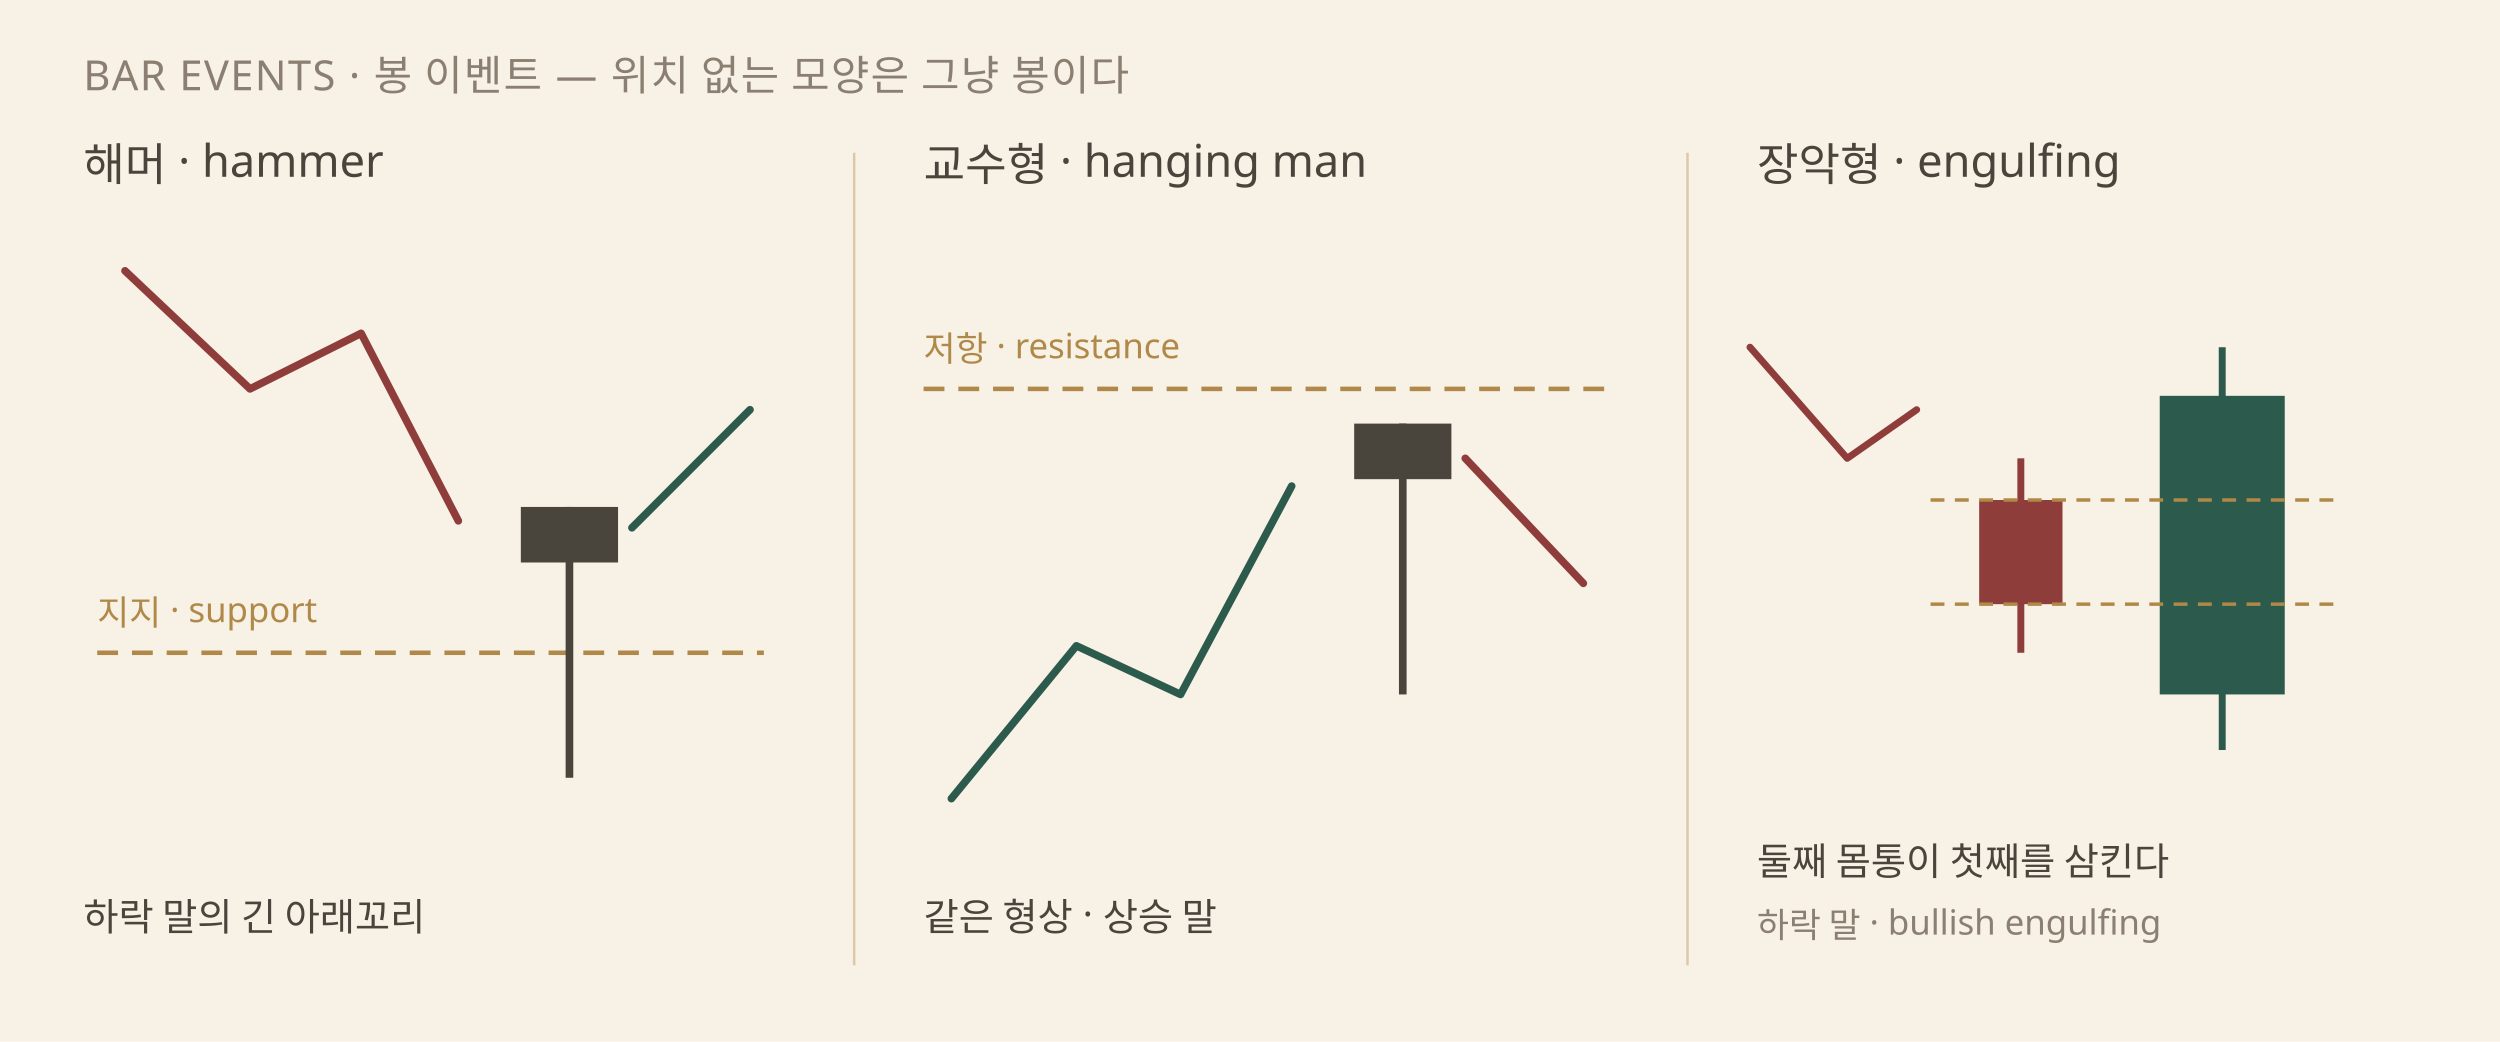
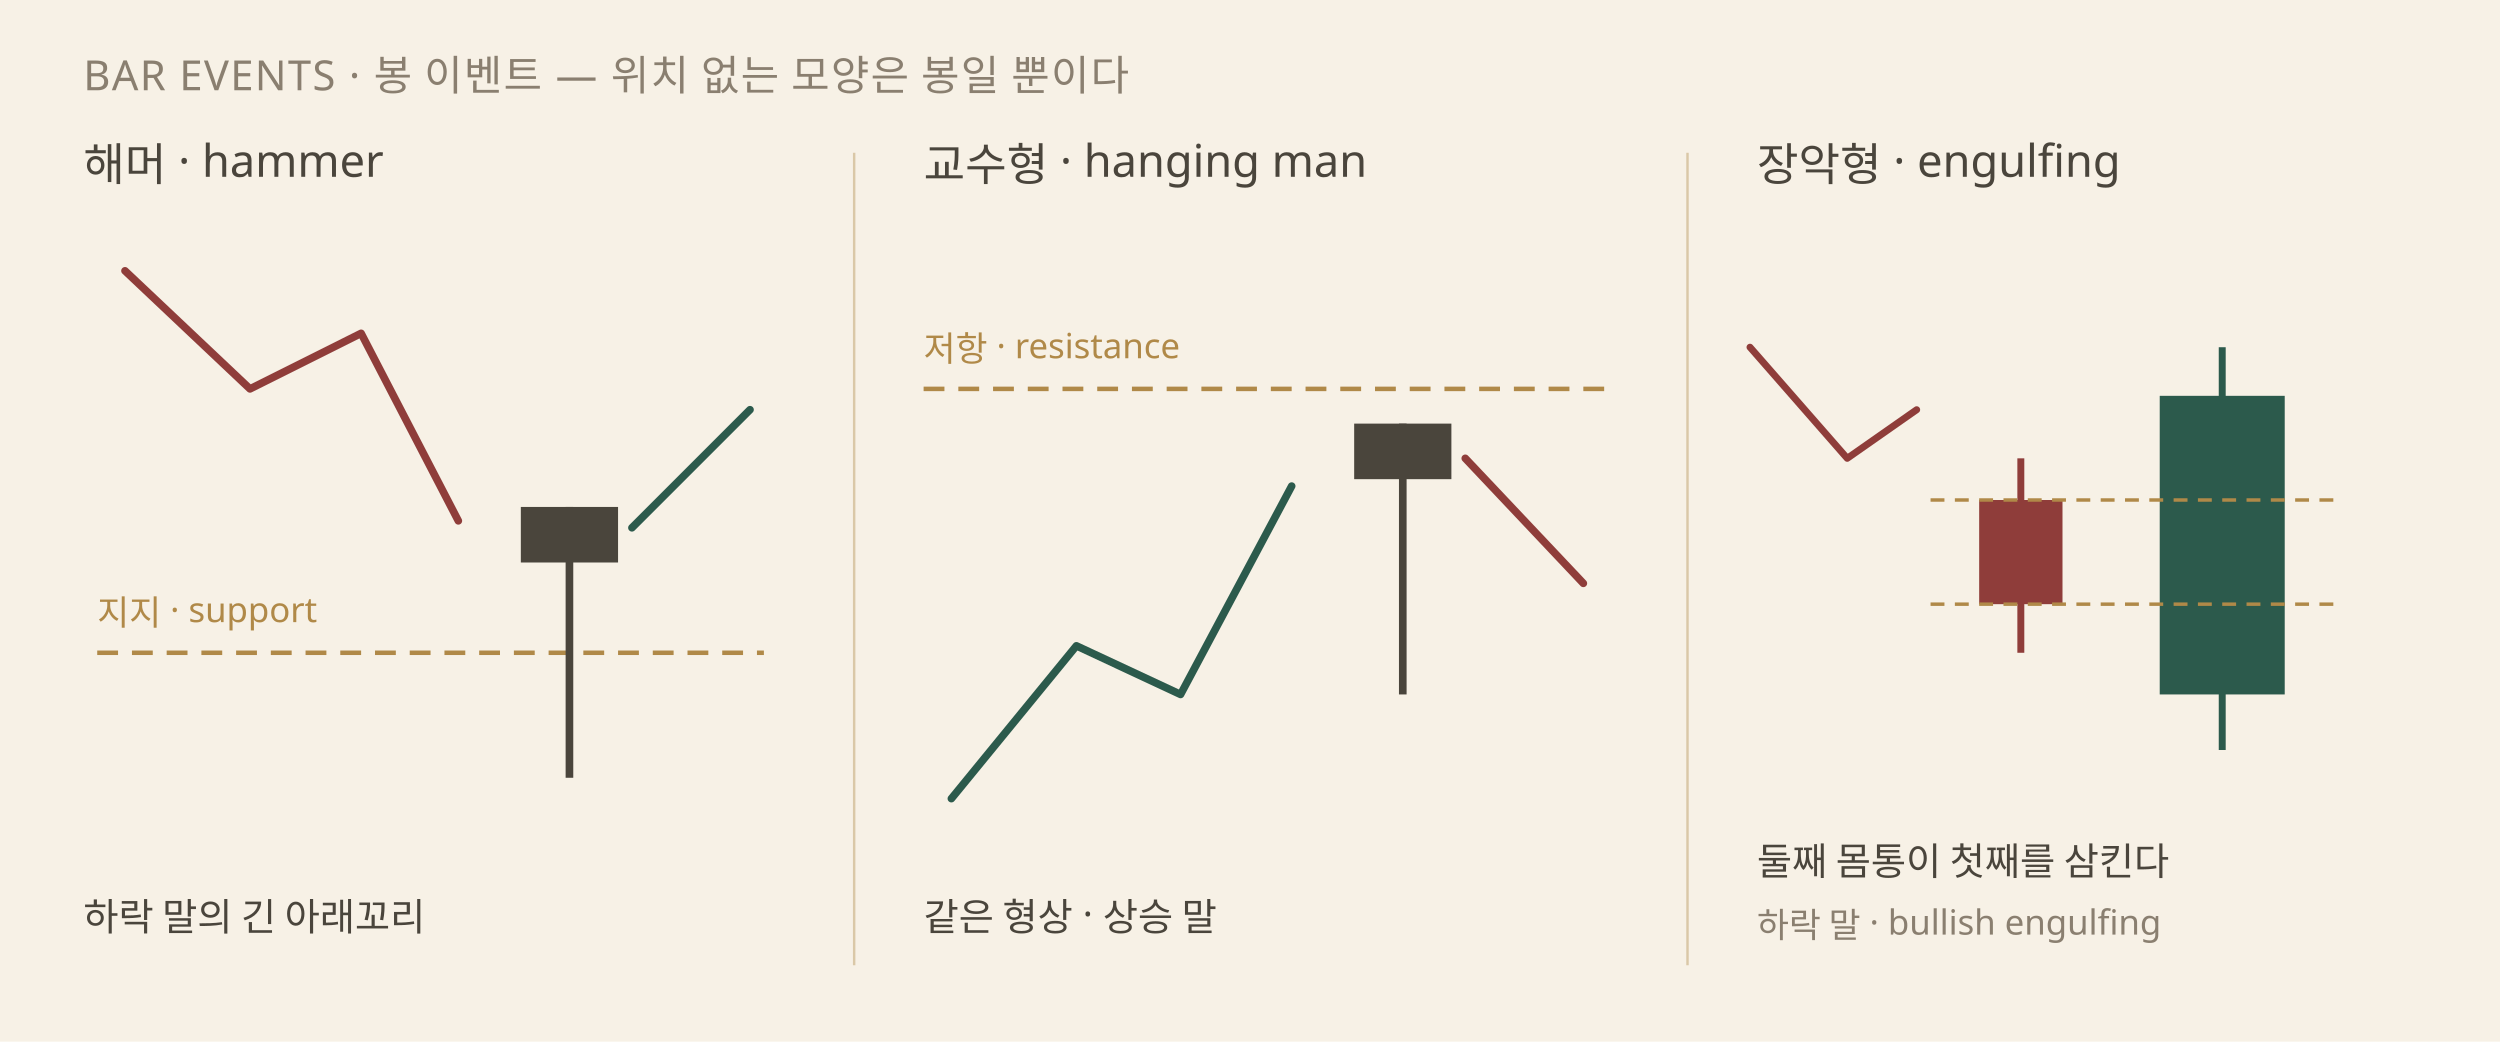
<svg xmlns="http://www.w3.org/2000/svg" viewBox="0 0 720 300" font-family="IBM Plex Sans KR, sans-serif">
  <rect width="720" height="300" fill="#f7f1e6" />
-   <text x="24" y="26" font-size="12" fill="#8a7f70" letter-spacing="0.4">BAR EVENTS · 봉 이벤트 — 위치 없는 모양은 그냥 봉이다</text>
+   <text x="24" y="26" font-size="12" fill="#8a7f70" letter-spacing="0.4">BAR EVENTS · 봉 이벤트 — 위치 없는 모양은 봉일 뿐이다</text>
  <line x1="246" y1="44" x2="246" y2="278" stroke="#b08948" stroke-width="0.7" opacity="0.4" />
  <line x1="486" y1="44" x2="486" y2="278" stroke="#b08948" stroke-width="0.7" opacity="0.4" />
  <text x="24" y="52" fill="#4a453c" font-size="13">해머 · hammer</text>
  <line x1="28" y1="188" x2="220" y2="188" stroke="#b08948" stroke-width="1.3" stroke-dasharray="6 4" />
  <text x="28" y="180" fill="#b08948" font-size="10">지지 · support</text>
  <path d="M36 78 L72 112 L104 96 L132 150" fill="none" stroke="#8f3d3a" stroke-width="2.2" stroke-linejoin="round" stroke-linecap="round" />
  <line x1="164" y1="146" x2="164" y2="224" stroke="#4a453c" stroke-width="2.2" />
  <rect x="150" y="146" width="28" height="16" fill="#4a453c" />
  <path d="M182 152 L216 118" fill="none" stroke="#2c5a4c" stroke-width="2.2" stroke-linecap="round" />
  <text x="24" y="268" fill="#4a453c" font-size="11">하락 말의 긴 아래꼬리</text>
  <text x="266" y="52" fill="#4a453c" font-size="13">교수형 · hanging man</text>
  <line x1="266" y1="112" x2="466" y2="112" stroke="#b08948" stroke-width="1.3" stroke-dasharray="6 4" />
  <text x="266" y="104" fill="#b08948" font-size="10">저항 · resistance</text>
  <path d="M274 230 L310 186 L340 200 L372 140" fill="none" stroke="#2c5a4c" stroke-width="2.2" stroke-linejoin="round" stroke-linecap="round" />
  <line x1="404" y1="122" x2="404" y2="200" stroke="#4a453c" stroke-width="2.2" />
  <rect x="390" y="122" width="28" height="16" fill="#4a453c" />
  <path d="M422 132 L456 168" fill="none" stroke="#8f3d3a" stroke-width="2.2" stroke-linecap="round" />
  <text x="266" y="268" fill="#4a453c" font-size="11">같은 형상 · 상승 말</text>
  <text x="506" y="52" fill="#4a453c" font-size="13">장악형 · engulfing</text>
  <path d="M504 100 L532 132 L552 118" fill="none" stroke="#8f3d3a" stroke-width="2" stroke-linejoin="round" stroke-linecap="round" />
  <line x1="582" y1="132" x2="582" y2="188" stroke="#8f3d3a" stroke-width="2" />
  <rect x="570" y="144" width="24" height="30" fill="#8f3d3a" />
  <line x1="640" y1="100" x2="640" y2="216" stroke="#2c5a4c" stroke-width="2" />
  <rect x="622" y="114" width="36" height="86" fill="#2c5a4c" />
  <line x1="556" y1="144" x2="672" y2="144" stroke="#b08948" stroke-width="1" stroke-dasharray="4 3" />
  <line x1="556" y1="174" x2="672" y2="174" stroke="#b08948" stroke-width="1" stroke-dasharray="4 3" />
  <text x="506" y="252" fill="#4a453c" font-size="11">둘째 몸통이 첫째를 삼킨다</text>
  <text x="506" y="270" fill="#8a7f70" font-size="10">하락 말 · bullish engulfing</text>
</svg>
